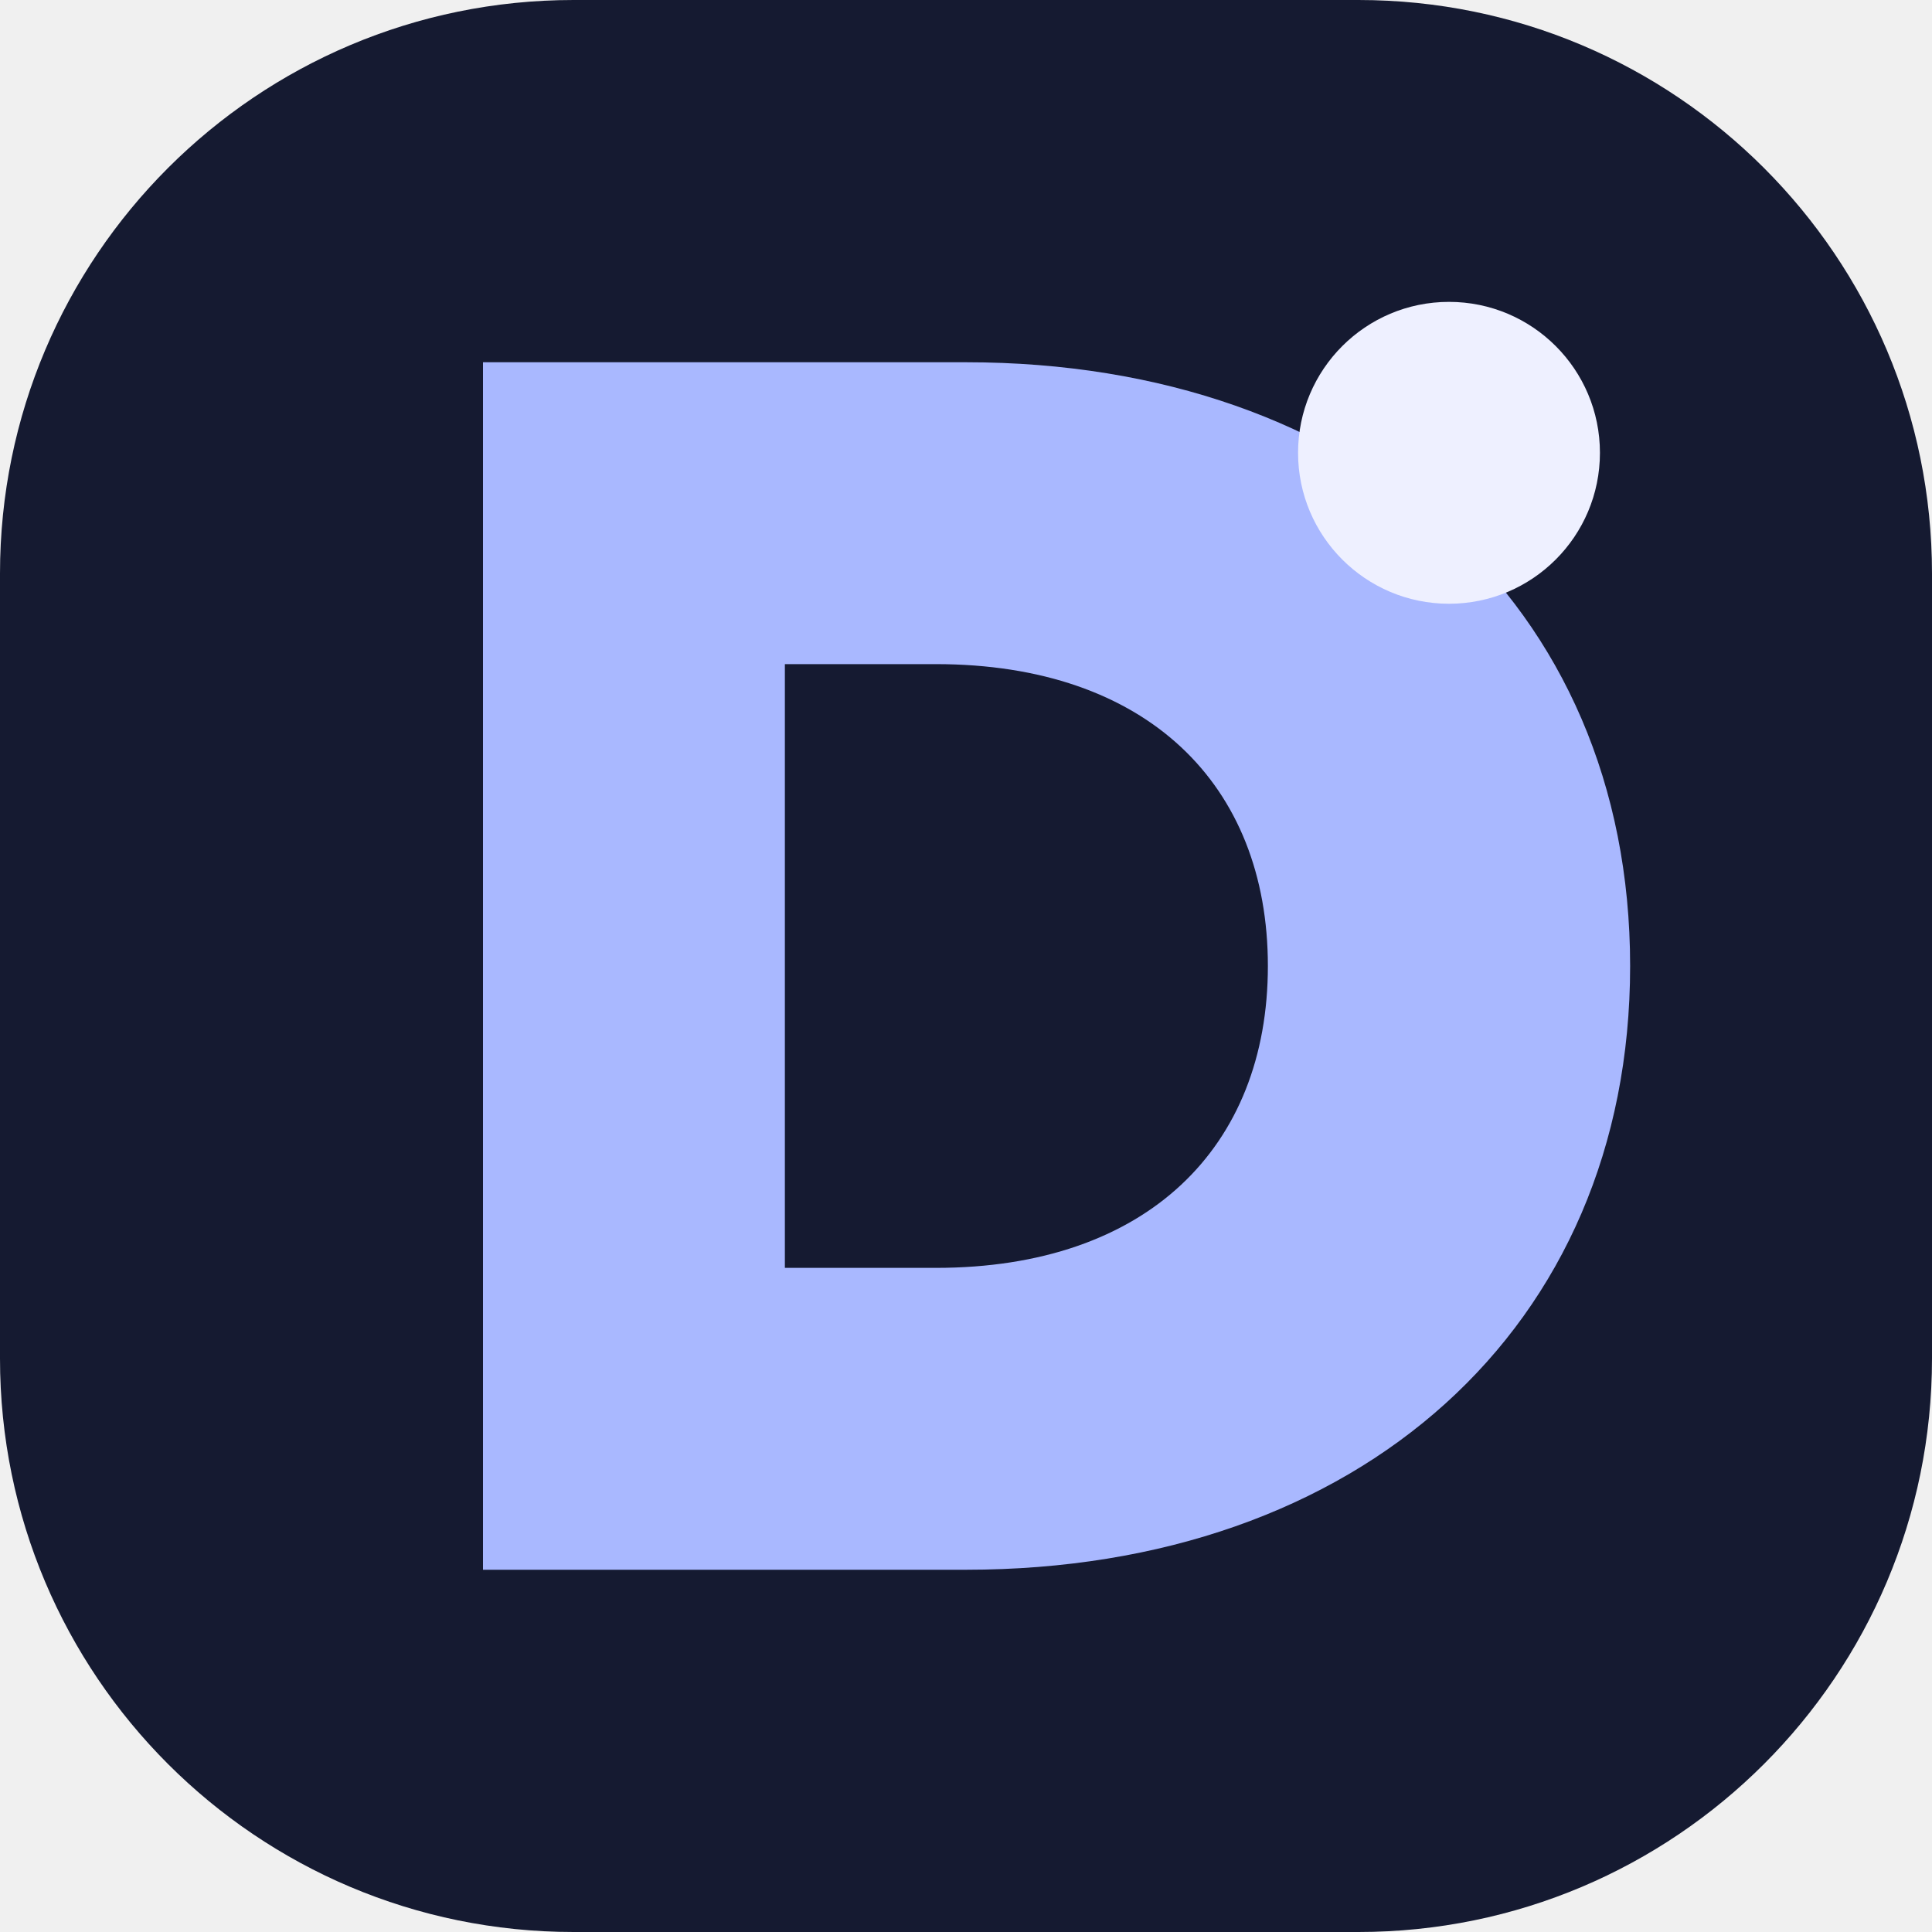
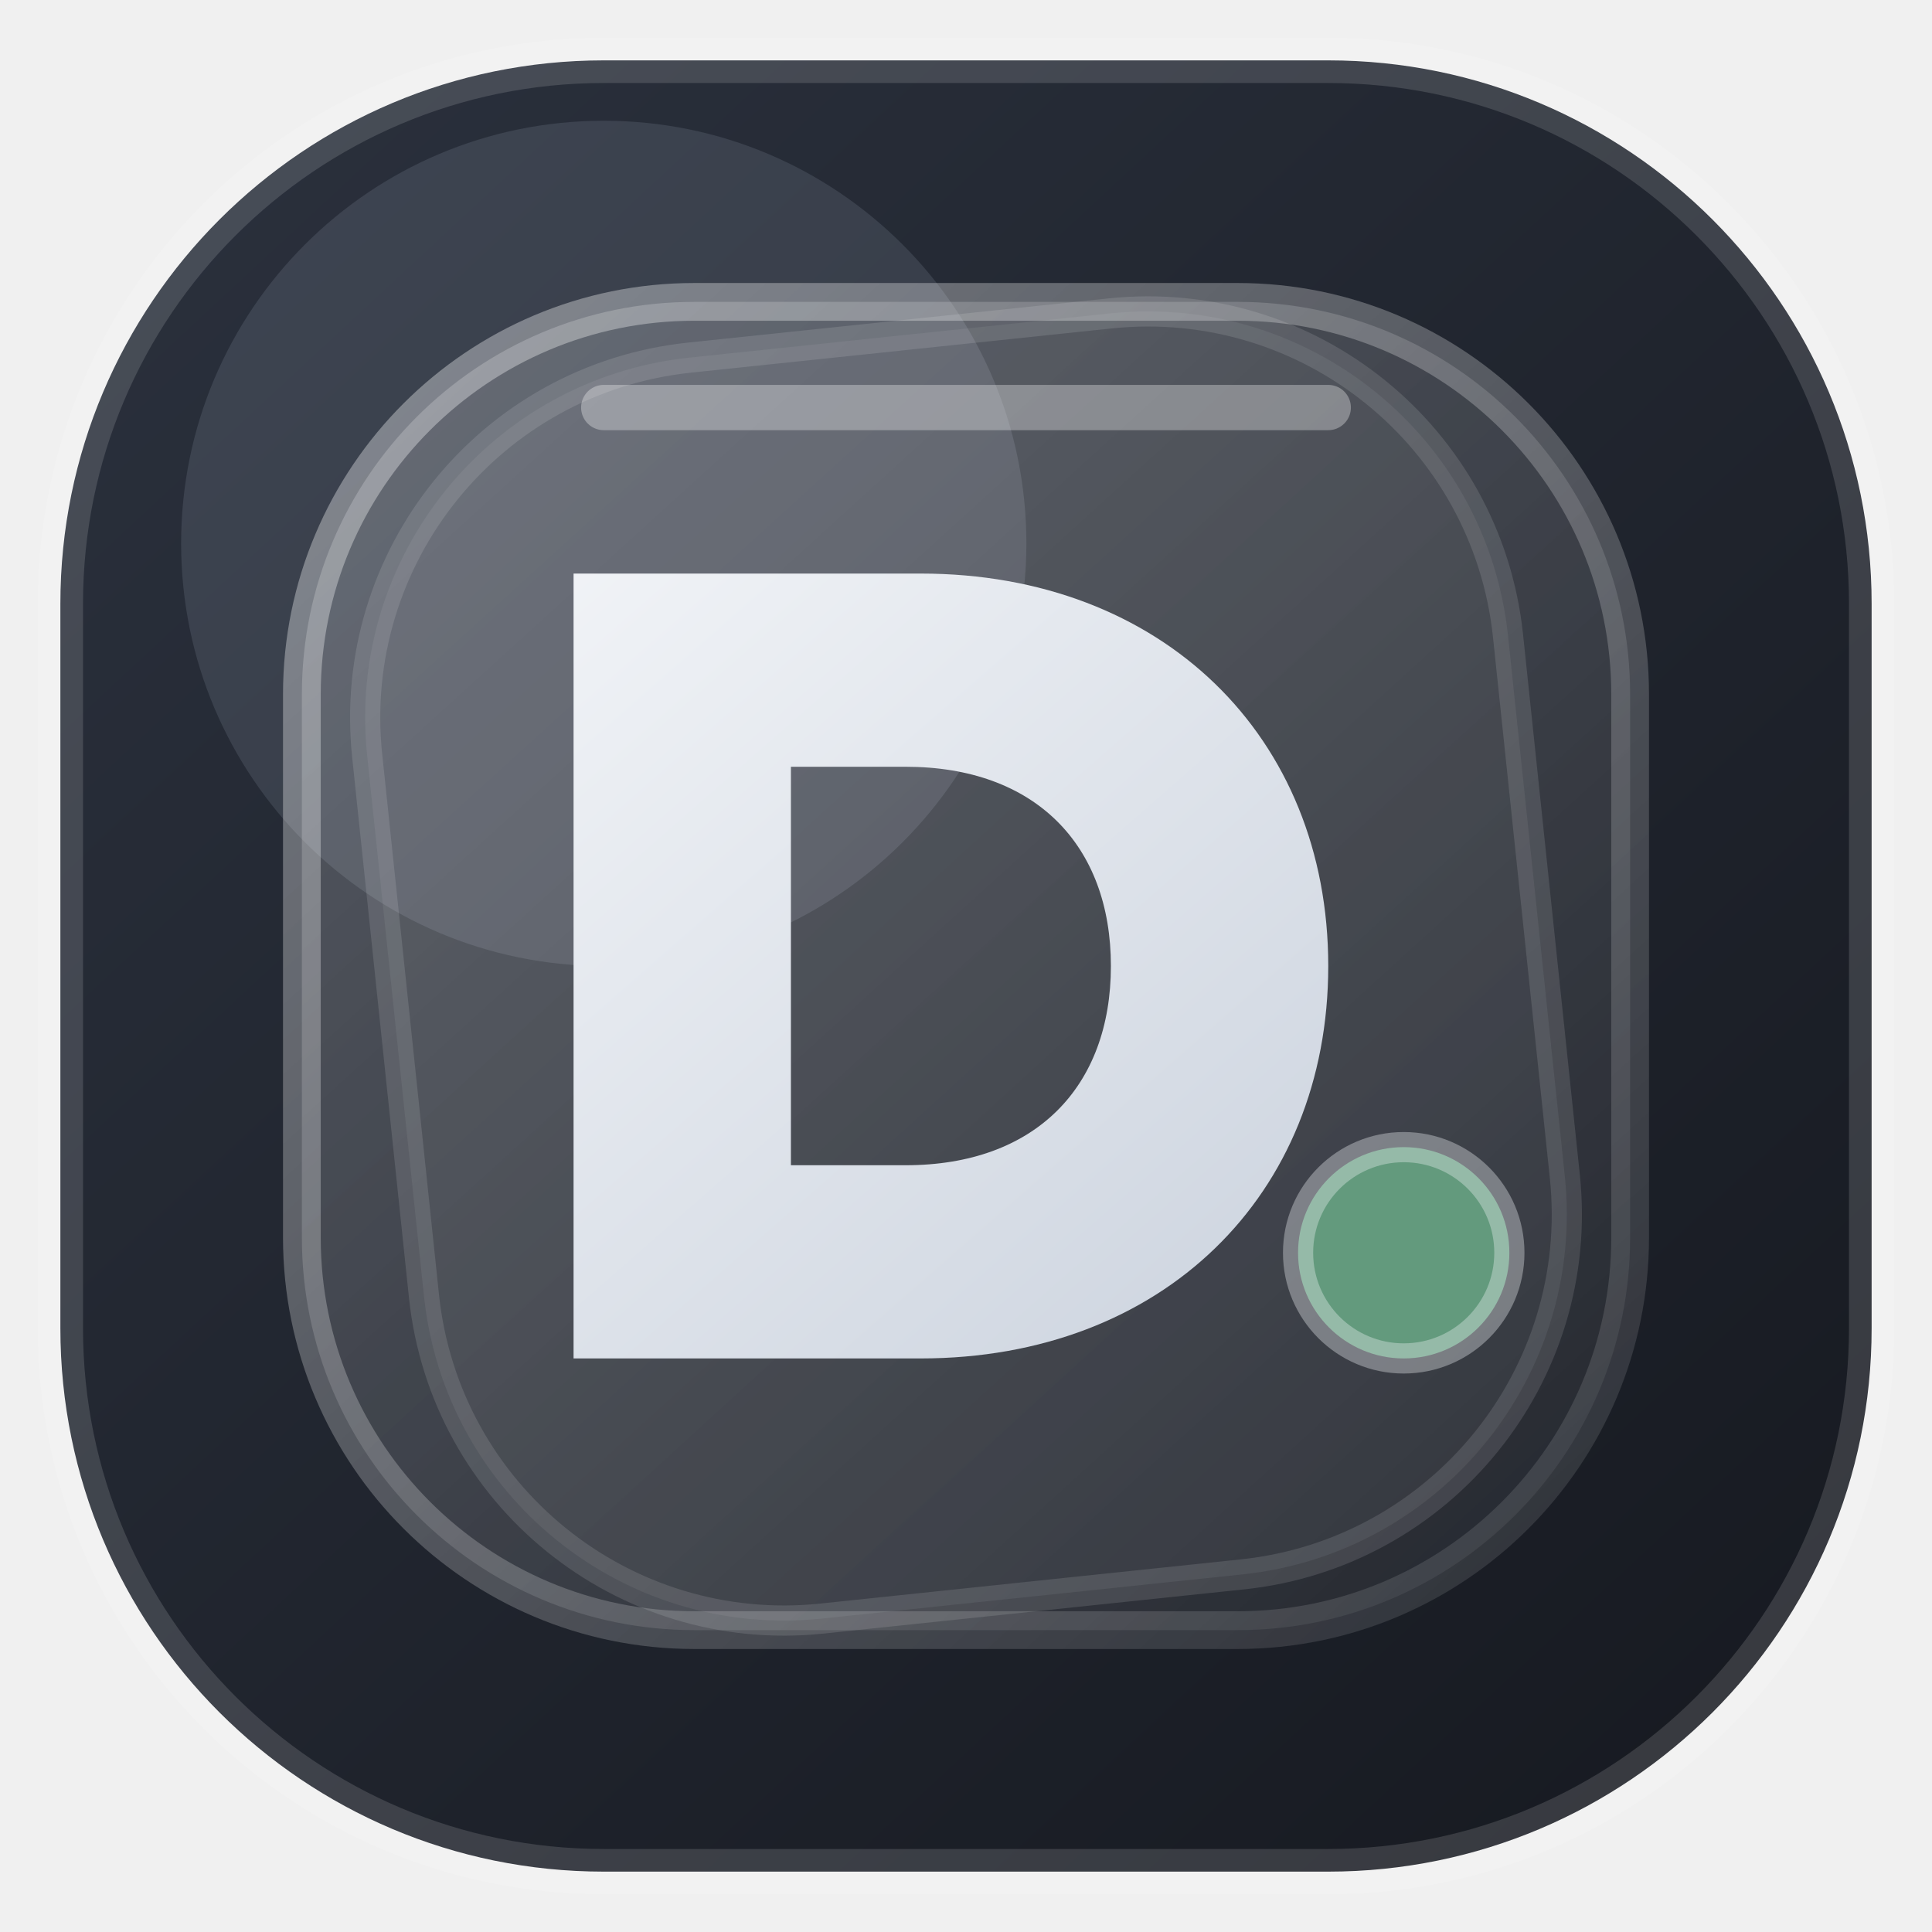
- <svg xmlns="http://www.w3.org/2000/svg" viewBox="0 0 64 64">
-   <rect width="64" height="64" rx="19" fill="#151a31" />
-   <path d="M16 12h16c13 0 22 8 22 20s-9 20-22 20H16V12Zm10 10v20h5c7 0 11-4 11-10s-4-10-11-10h-5Z" fill="#a9b8ff" fill-rule="evenodd" />
-   <circle cx="48" cy="15" r="5" fill="#eef0ff" />
+ <svg xmlns="http://www.w3.org/2000/svg" viewBox="0 0 64 64" fill="none">
+   <defs>
+     <linearGradient id="bg-base" x1="6" y1="4" x2="58" y2="60" gradientUnits="userSpaceOnUse">
+       <stop offset="0%" stop-color="#2a303c" />
+       <stop offset="100%" stop-color="#171a21" />
+     </linearGradient>
+     <linearGradient id="glass-pane" x1="12" y1="10" x2="52" y2="54" gradientUnits="userSpaceOnUse">
+       <stop offset="0%" stop-color="#ffffff" stop-opacity="0.22" />
+       <stop offset="100%" stop-color="#ffffff" stop-opacity="0.05" />
+     </linearGradient>
+     <linearGradient id="glass-rim" x1="10" y1="8" x2="54" y2="56" gradientUnits="userSpaceOnUse">
+       <stop offset="0%" stop-color="#ffffff" stop-opacity="0.38" />
+       <stop offset="100%" stop-color="#ffffff" stop-opacity="0.08" />
+     </linearGradient>
+     <linearGradient id="monogram" x1="18" y1="16" x2="46" y2="48" gradientUnits="userSpaceOnUse">
+       <stop offset="0%" stop-color="#f3f5f8" />
+       <stop offset="100%" stop-color="#c8d0dc" />
+     </linearGradient>
+   </defs>
+   <rect x="2" y="2" width="60" height="60" rx="18" fill="url(#bg-base)" stroke="#ffffff" stroke-opacity="0.14" stroke-width="1.5" />
+   <circle cx="20" cy="18" r="14" fill="#9aa3b2" fill-opacity="0.18" />
+   <rect x="13" y="11" width="38" height="42" rx="12" transform="rotate(-6 32 32)" fill="#ffffff" fill-opacity="0.06" stroke="#ffffff" stroke-opacity="0.12" stroke-width="1" />
+   <rect x="10" y="10" width="44" height="44" rx="13" fill="url(#glass-pane)" stroke="url(#glass-rim)" stroke-width="1.25" />
+   <path d="M20 13.5h24" stroke="#ffffff" stroke-opacity="0.32" stroke-width="1.5" stroke-linecap="round" />
+   <path d="M19 19h11.5C38.5 19 44 24.4 44 32s-5.5 13-13.5 13H19V19Zm7.2 6.4v13.2h3.8c4.3 0 6.8-2.6 6.8-6.6s-2.5-6.6-6.8-6.6h-3.8Z" fill="url(#monogram)" fill-rule="evenodd" />
+   <circle cx="46.5" cy="41.5" r="3.5" fill="#639a7d" stroke="#f3f5f8" stroke-opacity="0.35" stroke-width="1" />
</svg>
